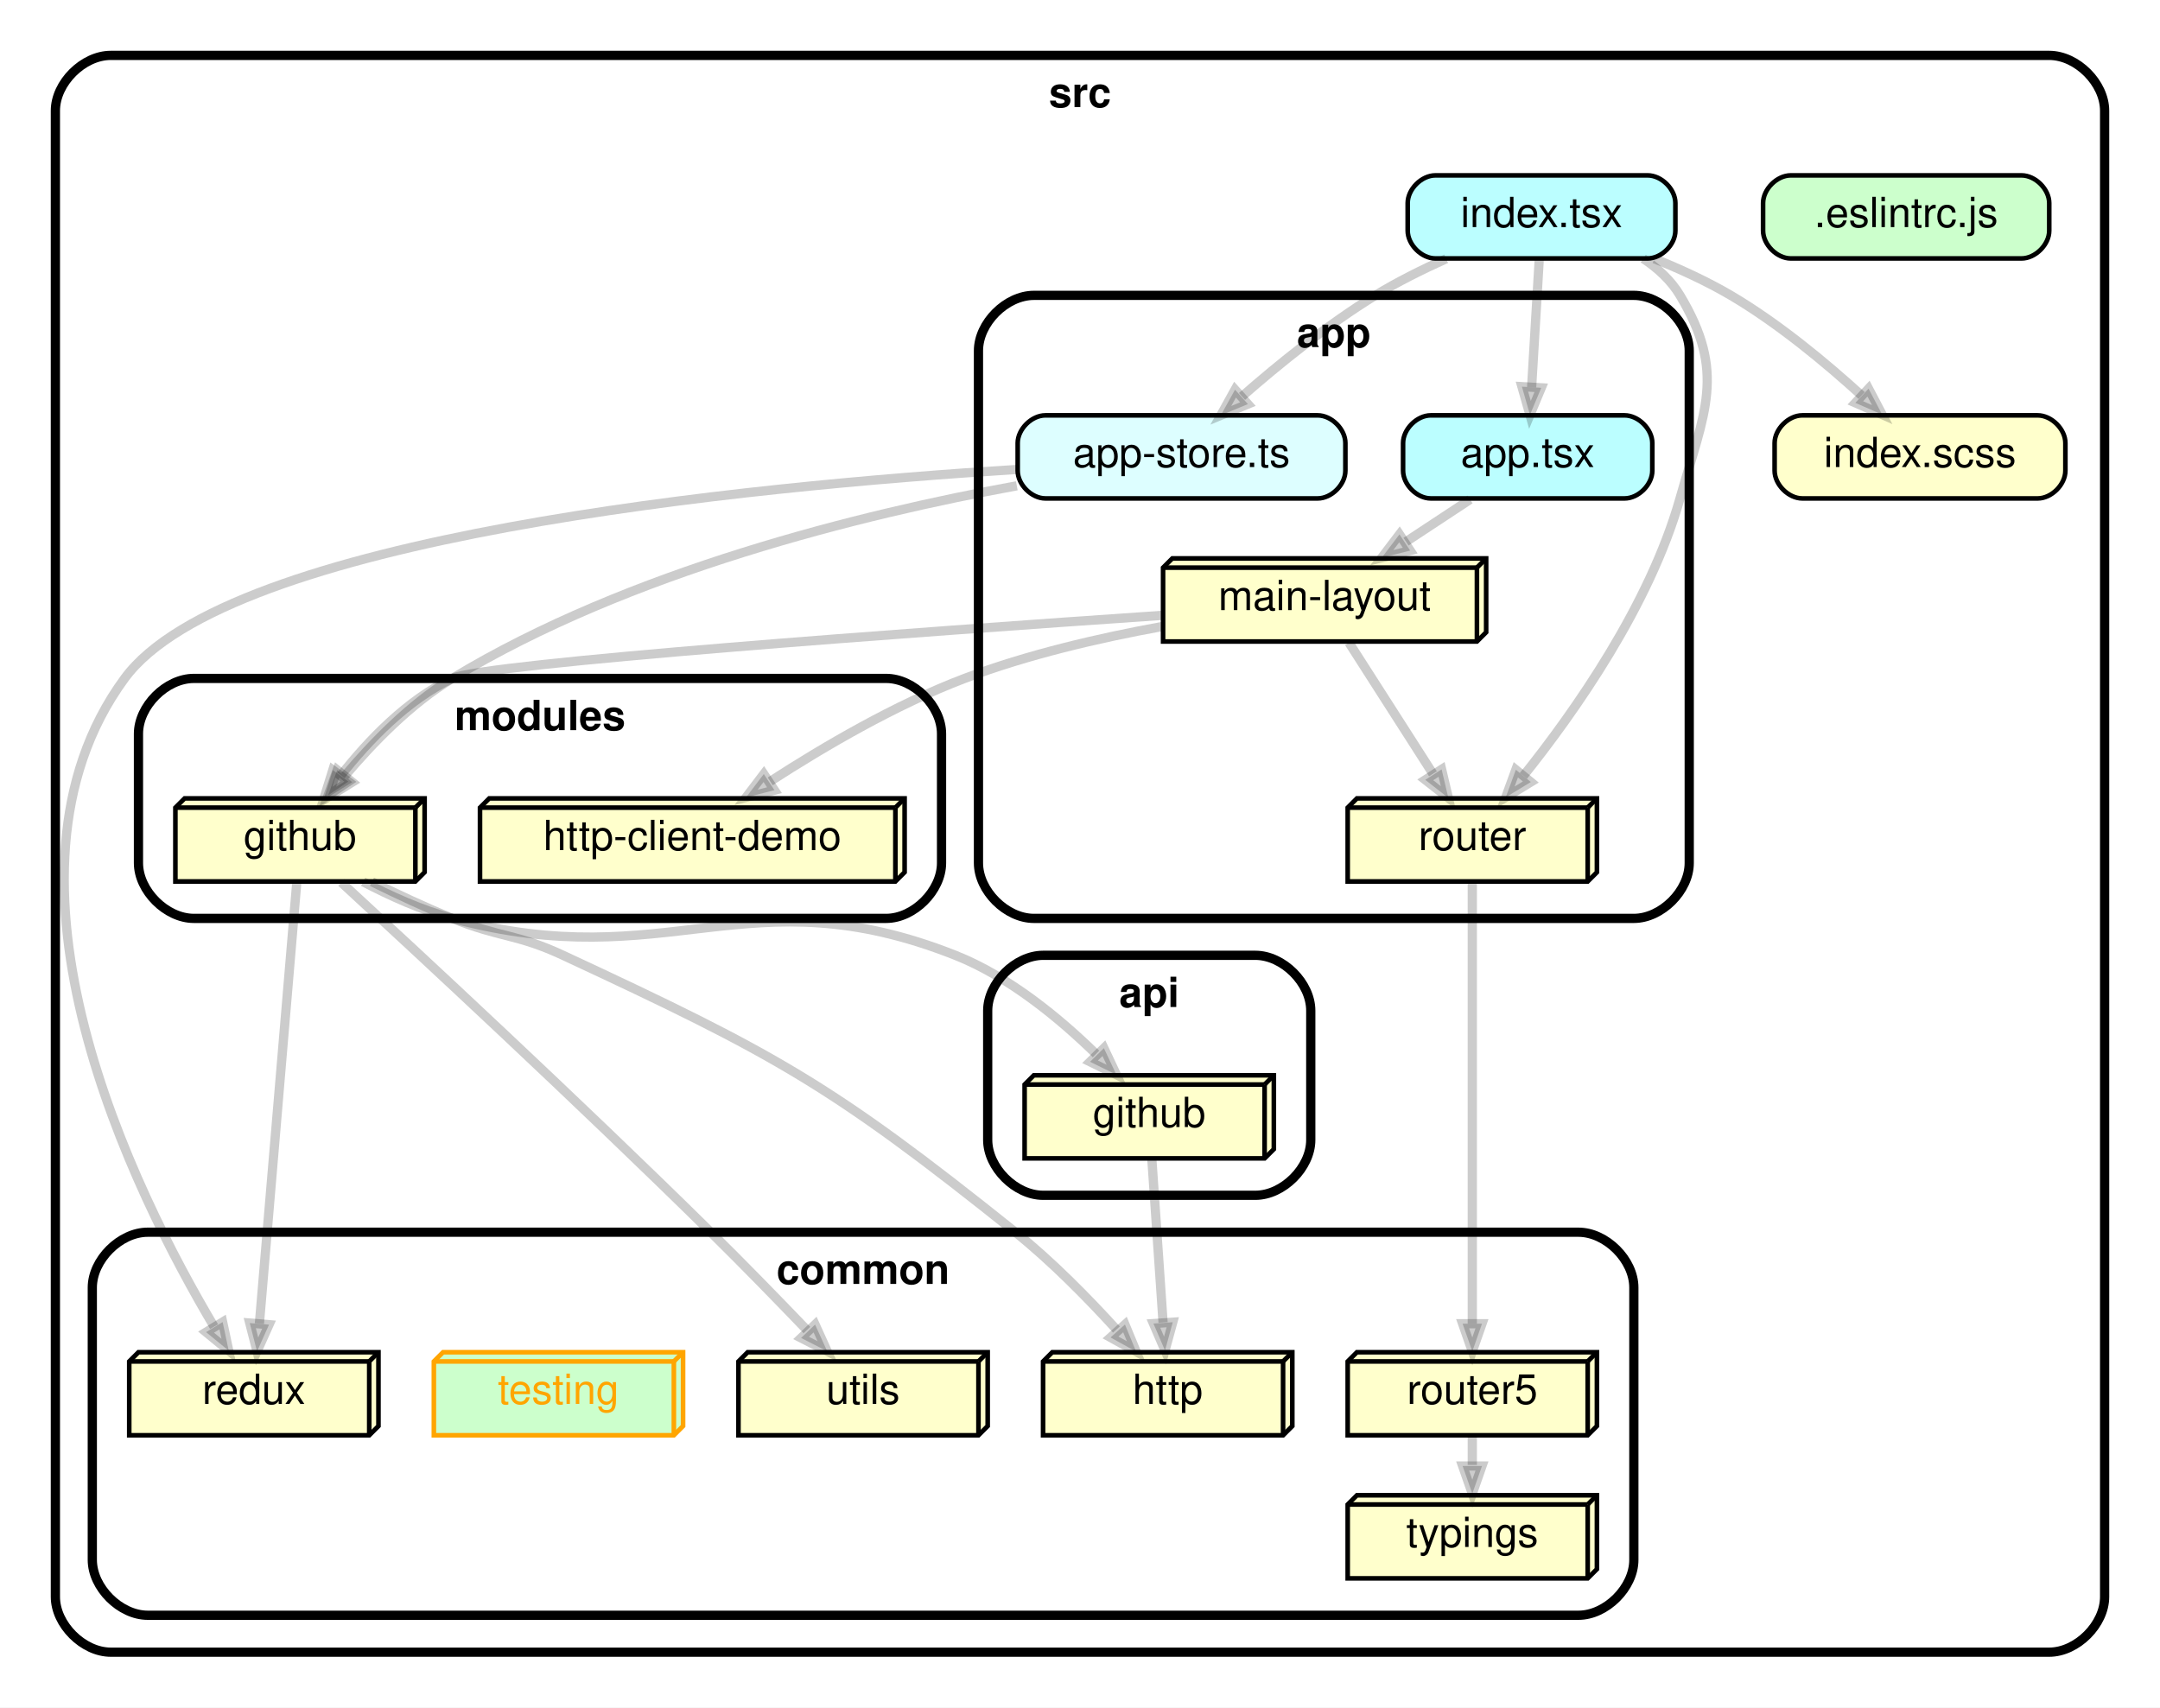
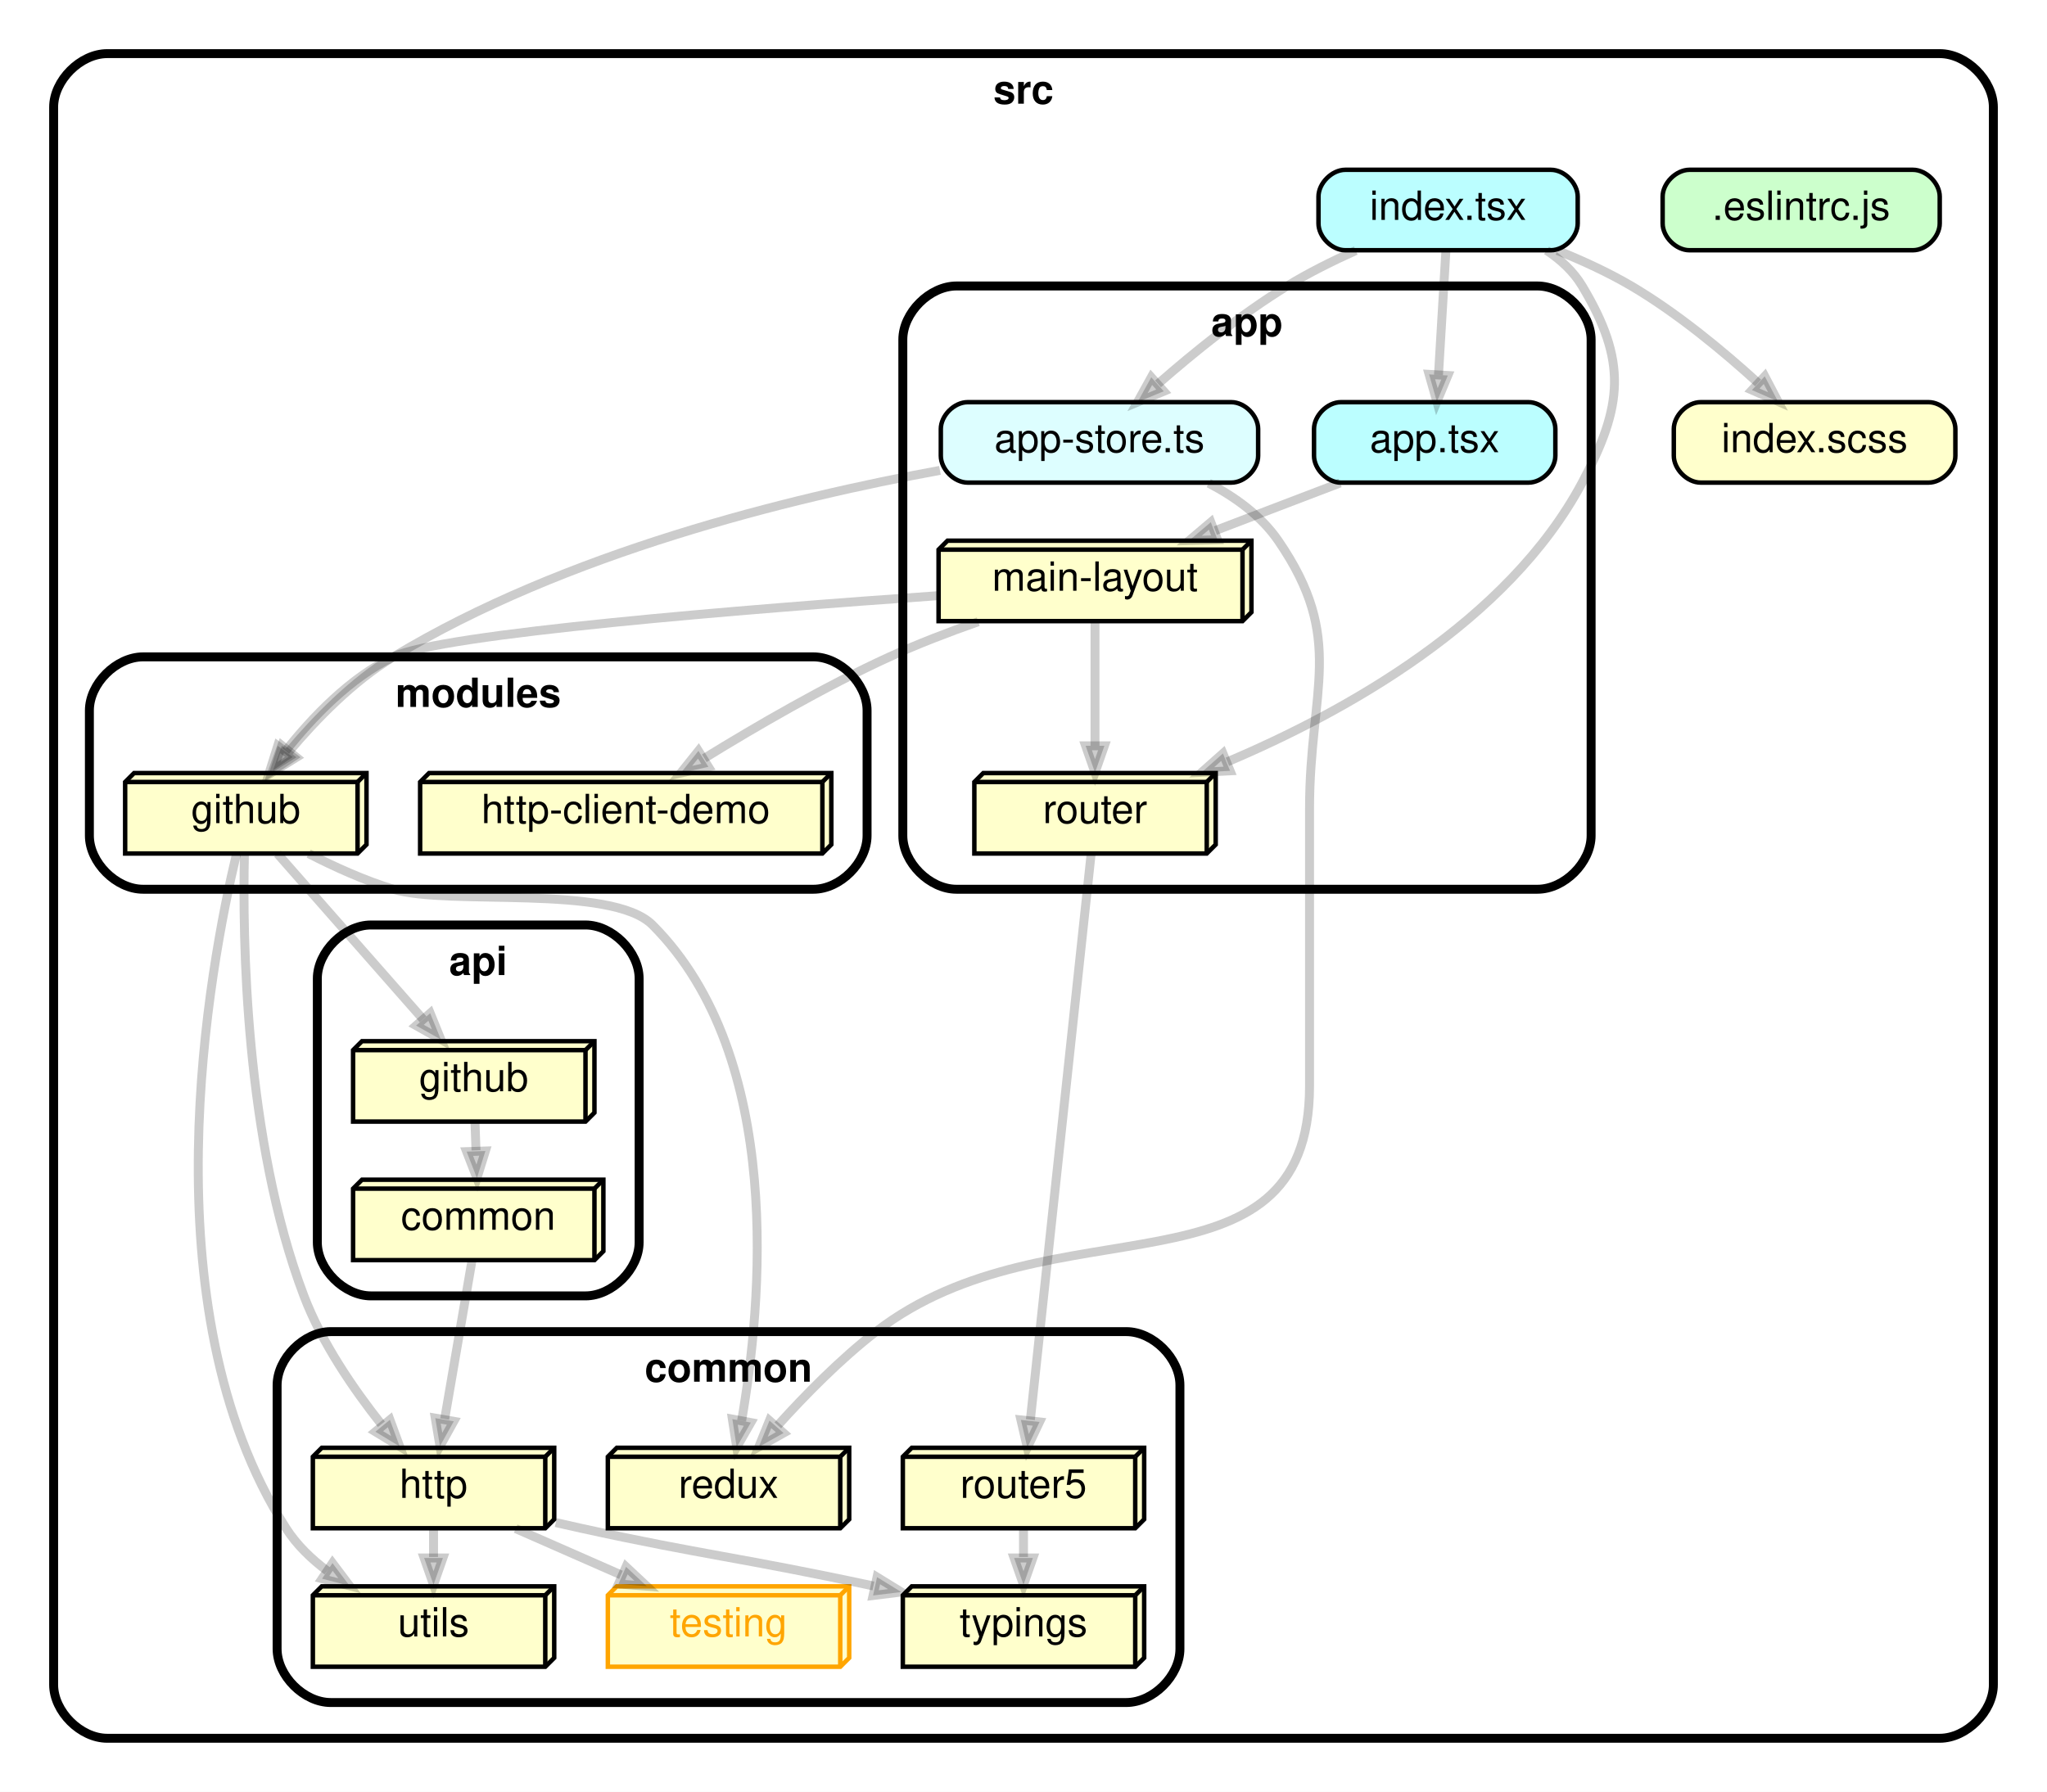
- <svg xmlns="http://www.w3.org/2000/svg" xmlns:xlink="http://www.w3.org/1999/xlink" width="468pt" height="370pt" viewBox="0.00 0.00 468.00 370.00">
-   <g id="graph0" class="graph" transform="scale(1 1) rotate(0) translate(4 366)">
-     <polygon fill="white" stroke="transparent" points="-4,4 -4,-366 464,-366 464,4 -4,4" />
+ <svg xmlns="http://www.w3.org/2000/svg" xmlns:xlink="http://www.w3.org/1999/xlink" width="458pt" height="401pt" viewBox="0.00 0.00 458.00 401.00">
+   <g id="graph0" class="graph" transform="scale(1 1) rotate(0) translate(4 397)">
+     <polygon fill="white" stroke="transparent" points="-4,4 -4,-397 454,-397 454,4 -4,4" />
    <g id="clust1" class="cluster">
-       <path fill="#ffffff" stroke="black" stroke-width="2" d="M20,-8C20,-8 440,-8 440,-8 446,-8 452,-14 452,-20 452,-20 452,-342 452,-342 452,-348 446,-354 440,-354 440,-354 20,-354 20,-354 14,-354 8,-348 8,-342 8,-342 8,-20 8,-20 8,-14 14,-8 20,-8" />
-       <text text-anchor="middle" x="230" y="-342.8" font-family="Helvetica,sans-Serif" font-weight="bold" font-size="9.00">src</text>
+       <path fill="#ffffff" stroke="black" stroke-width="2" d="M20,-8C20,-8 430,-8 430,-8 436,-8 442,-14 442,-20 442,-20 442,-373 442,-373 442,-379 436,-385 430,-385 430,-385 20,-385 20,-385 14,-385 8,-379 8,-373 8,-373 8,-20 8,-20 8,-14 14,-8 20,-8" />
+       <text text-anchor="middle" x="225" y="-373.8" font-family="Helvetica,sans-Serif" font-weight="bold" font-size="9.00">src</text>
    </g>
    <g id="clust2" class="cluster">
-       <path fill="#ffffff" stroke="black" stroke-width="2" d="M222,-107C222,-107 268,-107 268,-107 274,-107 280,-113 280,-119 280,-119 280,-147 280,-147 280,-153 274,-159 268,-159 268,-159 222,-159 222,-159 216,-159 210,-153 210,-147 210,-147 210,-119 210,-119 210,-113 216,-107 222,-107" />
-       <text text-anchor="middle" x="245" y="-147.8" font-family="Helvetica,sans-Serif" font-weight="bold" font-size="9.00">api</text>
+       <path fill="#ffffff" stroke="black" stroke-width="2" d="M79,-107C79,-107 127,-107 127,-107 133,-107 139,-113 139,-119 139,-119 139,-178 139,-178 139,-184 133,-190 127,-190 127,-190 79,-190 79,-190 73,-190 67,-184 67,-178 67,-178 67,-119 67,-119 67,-113 73,-107 79,-107" />
+       <text text-anchor="middle" x="103" y="-178.8" font-family="Helvetica,sans-Serif" font-weight="bold" font-size="9.00">api</text>
    </g>
    <g id="clust3" class="cluster">
-       <path fill="#ffffff" stroke="black" stroke-width="2" d="M220,-167C220,-167 350,-167 350,-167 356,-167 362,-173 362,-179 362,-179 362,-290 362,-290 362,-296 356,-302 350,-302 350,-302 220,-302 220,-302 214,-302 208,-296 208,-290 208,-290 208,-179 208,-179 208,-173 214,-167 220,-167" />
-       <text text-anchor="middle" x="285" y="-290.8" font-family="Helvetica,sans-Serif" font-weight="bold" font-size="9.00">app</text>
+       <path fill="#ffffff" stroke="black" stroke-width="2" d="M210,-198C210,-198 340,-198 340,-198 346,-198 352,-204 352,-210 352,-210 352,-321 352,-321 352,-327 346,-333 340,-333 340,-333 210,-333 210,-333 204,-333 198,-327 198,-321 198,-321 198,-210 198,-210 198,-204 204,-198 210,-198" />
+       <text text-anchor="middle" x="275" y="-321.8" font-family="Helvetica,sans-Serif" font-weight="bold" font-size="9.00">app</text>
    </g>
    <g id="clust4" class="cluster">
-       <path fill="#ffffff" stroke="black" stroke-width="2" d="M28,-16C28,-16 338,-16 338,-16 344,-16 350,-22 350,-28 350,-28 350,-87 350,-87 350,-93 344,-99 338,-99 338,-99 28,-99 28,-99 22,-99 16,-93 16,-87 16,-87 16,-28 16,-28 16,-22 22,-16 28,-16" />
-       <text text-anchor="middle" x="183" y="-87.8" font-family="Helvetica,sans-Serif" font-weight="bold" font-size="9.00">common</text>
+       <path fill="#ffffff" stroke="black" stroke-width="2" d="M70,-16C70,-16 248,-16 248,-16 254,-16 260,-22 260,-28 260,-28 260,-87 260,-87 260,-93 254,-99 248,-99 248,-99 70,-99 70,-99 64,-99 58,-93 58,-87 58,-87 58,-28 58,-28 58,-22 64,-16 70,-16" />
+       <text text-anchor="middle" x="159" y="-87.8" font-family="Helvetica,sans-Serif" font-weight="bold" font-size="9.00">common</text>
    </g>
    <g id="clust5" class="cluster">
-       <path fill="#ffffff" stroke="black" stroke-width="2" d="M38,-167C38,-167 188,-167 188,-167 194,-167 200,-173 200,-179 200,-179 200,-207 200,-207 200,-213 194,-219 188,-219 188,-219 38,-219 38,-219 32,-219 26,-213 26,-207 26,-207 26,-179 26,-179 26,-173 32,-167 38,-167" />
-       <text text-anchor="middle" x="113" y="-207.8" font-family="Helvetica,sans-Serif" font-weight="bold" font-size="9.00">modules</text>
+       <path fill="#ffffff" stroke="black" stroke-width="2" d="M28,-198C28,-198 178,-198 178,-198 184,-198 190,-204 190,-210 190,-210 190,-238 190,-238 190,-244 184,-250 178,-250 178,-250 28,-250 28,-250 22,-250 16,-244 16,-238 16,-238 16,-210 16,-210 16,-204 22,-198 28,-198" />
+       <text text-anchor="middle" x="103" y="-238.8" font-family="Helvetica,sans-Serif" font-weight="bold" font-size="9.00">modules</text>
    </g>
    <g id="node1" class="node">
      <g id="a_node1">
        <a xlink:href="src/.eslintrc.js" xlink:title=".eslintrc.js">
-           <path fill="#ccffcc" stroke="black" d="M434,-328C434,-328 384,-328 384,-328 381,-328 378,-325 378,-322 378,-322 378,-316 378,-316 378,-313 381,-310 384,-310 384,-310 434,-310 434,-310 437,-310 440,-313 440,-316 440,-316 440,-322 440,-322 440,-325 437,-328 434,-328" />
-           <text text-anchor="middle" x="409" y="-316.8" font-family="Helvetica,sans-Serif" font-size="9.00">.eslintrc.js</text>
+           <path fill="#ccffcc" stroke="black" d="M424,-359C424,-359 374,-359 374,-359 371,-359 368,-356 368,-353 368,-353 368,-347 368,-347 368,-344 371,-341 374,-341 374,-341 424,-341 424,-341 427,-341 430,-344 430,-347 430,-347 430,-353 430,-353 430,-356 427,-359 424,-359" />
+           <text text-anchor="middle" x="399" y="-347.8" font-family="Helvetica,sans-Serif" font-size="9.00">.eslintrc.js</text>
        </a>
      </g>
    </g>
    <g id="node2" class="node">
      <g id="a_node2">
-         <a xlink:href="src/api/github" xlink:title="github">
-           <polygon fill="#ffffcc" stroke="black" points="272,-133 220,-133 218,-131 218,-115 270,-115 272,-117 272,-133" />
-           <polyline fill="none" stroke="black" points="270,-131 218,-131 " />
-           <polyline fill="none" stroke="black" points="270,-131 270,-115 " />
-           <polyline fill="none" stroke="black" points="270,-131 272,-133 " />
-           <text text-anchor="middle" x="245" y="-121.8" font-family="Helvetica,sans-Serif" font-size="9.00">github</text>
+         <a xlink:href="src/api/common" xlink:title="common">
+           <polygon fill="#ffffcc" stroke="black" points="131,-133 77,-133 75,-131 75,-115 129,-115 131,-117 131,-133" />
+           <polyline fill="none" stroke="black" points="129,-131 75,-131 " />
+           <polyline fill="none" stroke="black" points="129,-131 129,-115 " />
+           <polyline fill="none" stroke="black" points="129,-131 131,-133 " />
+           <text text-anchor="middle" x="103" y="-121.8" font-family="Helvetica,sans-Serif" font-size="9.00">common</text>
        </a>
      </g>
    </g>
    <g id="node3" class="node">
      <g id="a_node3">
        <a xlink:href="src/common/http" xlink:title="http">
-           <polygon fill="#ffffcc" stroke="black" points="276,-73 224,-73 222,-71 222,-55 274,-55 276,-57 276,-73" />
-           <polyline fill="none" stroke="black" points="274,-71 222,-71 " />
-           <polyline fill="none" stroke="black" points="274,-71 274,-55 " />
-           <polyline fill="none" stroke="black" points="274,-71 276,-73 " />
-           <text text-anchor="middle" x="249" y="-61.8" font-family="Helvetica,sans-Serif" font-size="9.00">http</text>
+           <polygon fill="#ffffcc" stroke="black" points="120,-73 68,-73 66,-71 66,-55 118,-55 120,-57 120,-73" />
+           <polyline fill="none" stroke="black" points="118,-71 66,-71 " />
+           <polyline fill="none" stroke="black" points="118,-71 118,-55 " />
+           <polyline fill="none" stroke="black" points="118,-71 120,-73 " />
+           <text text-anchor="middle" x="93" y="-61.8" font-family="Helvetica,sans-Serif" font-size="9.00">http</text>
        </a>
      </g>
    </g>
    <g id="edge1" class="edge">
-       <path fill="none" stroke="#000000" stroke-width="2" stroke-opacity="0.2" d="M245.56,-114.94C246.19,-105.78 247.23,-90.65 248,-79.44" />
-       <polygon fill="#000000" fill-opacity="0.2" stroke="#000000" stroke-width="2" stroke-opacity="0.2" points="250.1,-79.5 248.42,-73.37 245.91,-79.21 250.1,-79.5" />
+       <path fill="none" stroke="#000000" stroke-width="2" stroke-opacity="0.2" d="M101.61,-114.94C100.03,-105.78 97.42,-90.65 95.49,-79.44" />
+       <polygon fill="#000000" fill-opacity="0.2" stroke="#000000" stroke-width="2" stroke-opacity="0.2" points="97.53,-78.93 94.44,-73.37 93.39,-79.64 97.53,-78.93" />
+     </g>
+     <g id="node13" class="node">
+       <g id="a_node13">
+         <a xlink:href="src/common/utils" xlink:title="utils">
+           <polygon fill="#ffffcc" stroke="black" points="120,-42 68,-42 66,-40 66,-24 118,-24 120,-26 120,-42" />
+           <polyline fill="none" stroke="black" points="118,-40 66,-40 " />
+           <polyline fill="none" stroke="black" points="118,-40 118,-24 " />
+           <polyline fill="none" stroke="black" points="118,-40 120,-42 " />
+           <text text-anchor="middle" x="93" y="-30.8" font-family="Helvetica,sans-Serif" font-size="9.00">utils</text>
+         </a>
+       </g>
+     </g>
+     <g id="edge10" class="edge">
+       <path fill="none" stroke="#000000" stroke-width="2" stroke-opacity="0.2" d="M93,-54.77C93,-52.82 93,-50.7 93,-48.57" />
+       <polygon fill="#000000" fill-opacity="0.2" stroke="#000000" stroke-width="2" stroke-opacity="0.2" points="95.1,-48.35 93,-42.35 90.9,-48.35 95.1,-48.35" />
+     </g>
+     <g id="node14" class="node">
+       <g id="a_node14">
+         <a xlink:href="src/common/testing" xlink:title="no-orphans">
+           <polygon fill="#ffffcc" stroke="orange" points="186,-42 134,-42 132,-40 132,-24 184,-24 186,-26 186,-42" />
+           <polyline fill="none" stroke="orange" points="184,-40 132,-40 " />
+           <polyline fill="none" stroke="orange" points="184,-40 184,-24 " />
+           <polyline fill="none" stroke="orange" points="184,-40 186,-42 " />
+           <text text-anchor="middle" x="159" y="-30.8" font-family="Helvetica,sans-Serif" font-size="9.00" fill="orange">testing</text>
+         </a>
+       </g>
+     </g>
+     <g id="edge11" class="edge">
+       <path fill="none" stroke="#000000" stroke-width="2" stroke-opacity="0.2" d="M111.38,-54.92C118.68,-51.72 127.17,-47.99 134.94,-44.57" />
+       <polygon fill="#000000" fill-opacity="0.2" stroke="#000000" stroke-width="2" stroke-opacity="0.2" points="136.07,-46.37 140.71,-42.03 134.38,-42.53 136.07,-46.37" />
+     </g>
+     <g id="node15" class="node">
+       <g id="a_node15">
+         <a xlink:href="src/common/typings" xlink:title="typings">
+           <polygon fill="#ffffcc" stroke="black" points="252,-42 200,-42 198,-40 198,-24 250,-24 252,-26 252,-42" />
+           <polyline fill="none" stroke="black" points="250,-40 198,-40 " />
+           <polyline fill="none" stroke="black" points="250,-40 250,-24 " />
+           <polyline fill="none" stroke="black" points="250,-40 252,-42 " />
+           <text text-anchor="middle" x="225" y="-30.8" font-family="Helvetica,sans-Serif" font-size="9.00">typings</text>
+         </a>
+       </g>
+     </g>
+     <g id="edge12" class="edge">
+       <path fill="none" stroke="#000000" stroke-width="2" stroke-opacity="0.2" d="M120.35,-56.27C122.26,-55.83 124.16,-55.4 126,-55 153.38,-48.99 161.76,-48.46 191.42,-42.08" />
+       <polygon fill="#000000" fill-opacity="0.2" stroke="#000000" stroke-width="2" stroke-opacity="0.2" points="192.23,-44.06 197.65,-40.73 191.34,-39.95 192.23,-44.06" />
    </g>
    <g id="node4" class="node">
      <g id="a_node4">
-         <a xlink:href="src/app/app-store.ts" xlink:title="app-store.ts">
-           <path fill="#ddfeff" stroke="black" d="M281.5,-276C281.5,-276 222.5,-276 222.5,-276 219.5,-276 216.5,-273 216.5,-270 216.5,-270 216.5,-264 216.5,-264 216.5,-261 219.5,-258 222.5,-258 222.5,-258 281.5,-258 281.5,-258 284.5,-258 287.5,-261 287.5,-264 287.5,-264 287.5,-270 287.5,-270 287.5,-273 284.5,-276 281.5,-276" />
-           <text text-anchor="middle" x="252" y="-264.8" font-family="Helvetica,sans-Serif" font-size="9.00">app-store.ts</text>
-         </a>
-       </g>
+         <a xlink:href="src/api/github" xlink:title="github">
+           <polygon fill="#ffffcc" stroke="black" points="129,-164 77,-164 75,-162 75,-146 127,-146 129,-148 129,-164" />
+           <polyline fill="none" stroke="black" points="127,-162 75,-162 " />
+           <polyline fill="none" stroke="black" points="127,-162 127,-146 " />
+           <polyline fill="none" stroke="black" points="127,-162 129,-164 " />
+           <text text-anchor="middle" x="102" y="-152.8" font-family="Helvetica,sans-Serif" font-size="9.00">github</text>
+         </a>
+       </g>
+     </g>
+     <g id="edge2" class="edge">
+       <path fill="none" stroke="#000000" stroke-width="2" stroke-opacity="0.2" d="M102.28,-145.77C102.35,-143.82 102.42,-141.7 102.5,-139.57" />
+       <polygon fill="#000000" fill-opacity="0.2" stroke="#000000" stroke-width="2" stroke-opacity="0.2" points="104.6,-139.42 102.71,-133.35 100.41,-139.28 104.6,-139.42" />
    </g>
    <g id="node5" class="node">
      <g id="a_node5">
-         <a xlink:href="src/common/redux" xlink:title="redux">
-           <polygon fill="#ffffcc" stroke="black" points="78,-73 26,-73 24,-71 24,-55 76,-55 78,-57 78,-73" />
-           <polyline fill="none" stroke="black" points="76,-71 24,-71 " />
-           <polyline fill="none" stroke="black" points="76,-71 76,-55 " />
-           <polyline fill="none" stroke="black" points="76,-71 78,-73 " />
-           <text text-anchor="middle" x="51" y="-61.8" font-family="Helvetica,sans-Serif" font-size="9.00">redux</text>
-         </a>
-       </g>
-     </g>
-     <g id="edge2" class="edge">
-       <path fill="none" stroke="#000000" stroke-width="2" stroke-opacity="0.2" d="M216.43,-264.29C157.9,-260.62 45.53,-249.66 23,-219 -8.83,-175.68 25.25,-107.36 42.39,-78.54" />
-       <polygon fill="#000000" fill-opacity="0.2" stroke="#000000" stroke-width="2" stroke-opacity="0.2" points="44.24,-79.54 45.56,-73.32 40.65,-77.35 44.24,-79.54" />
+         <a xlink:href="src/app/app-store.ts" xlink:title="app-store.ts">
+           <path fill="#ddfeff" stroke="black" d="M271.5,-307C271.5,-307 212.5,-307 212.5,-307 209.5,-307 206.5,-304 206.5,-301 206.5,-301 206.5,-295 206.5,-295 206.5,-292 209.5,-289 212.5,-289 212.5,-289 271.5,-289 271.5,-289 274.5,-289 277.5,-292 277.5,-295 277.5,-295 277.5,-301 277.5,-301 277.5,-304 274.5,-307 271.5,-307" />
+           <text text-anchor="middle" x="242" y="-295.8" font-family="Helvetica,sans-Serif" font-size="9.00">app-store.ts</text>
+         </a>
+       </g>
    </g>
    <g id="node6" class="node">
      <g id="a_node6">
-         <a xlink:href="src/modules/github" xlink:title="github">
-           <polygon fill="#ffffcc" stroke="black" points="88,-193 36,-193 34,-191 34,-175 86,-175 88,-177 88,-193" />
-           <polyline fill="none" stroke="black" points="86,-191 34,-191 " />
-           <polyline fill="none" stroke="black" points="86,-191 86,-175 " />
-           <polyline fill="none" stroke="black" points="86,-191 88,-193 " />
-           <text text-anchor="middle" x="61" y="-181.8" font-family="Helvetica,sans-Serif" font-size="9.00">github</text>
+         <a xlink:href="src/common/redux" xlink:title="redux">
+           <polygon fill="#ffffcc" stroke="black" points="186,-73 134,-73 132,-71 132,-55 184,-55 186,-57 186,-73" />
+           <polyline fill="none" stroke="black" points="184,-71 132,-71 " />
+           <polyline fill="none" stroke="black" points="184,-71 184,-55 " />
+           <polyline fill="none" stroke="black" points="184,-71 186,-73 " />
+           <text text-anchor="middle" x="159" y="-61.8" font-family="Helvetica,sans-Serif" font-size="9.00">redux</text>
        </a>
      </g>
    </g>
    <g id="edge3" class="edge">
-       <path fill="none" stroke="#000000" stroke-width="2" stroke-opacity="0.2" d="M216.31,-260.74C182.82,-254.61 132.31,-242.21 94,-219 84.97,-213.53 76.7,-204.99 70.69,-197.85" />
-       <polygon fill="#000000" fill-opacity="0.2" stroke="#000000" stroke-width="2" stroke-opacity="0.2" points="72.32,-196.52 66.92,-193.17 69.06,-199.16 72.32,-196.52" />
-     </g>
-     <g id="edge14" class="edge">
-       <path fill="none" stroke="#000000" stroke-width="2" stroke-opacity="0.2" d="M74.68,-174.93C80.45,-171.91 87.36,-168.78 94,-167 140.91,-154.4 157.83,-176.88 203,-159 214.7,-154.37 225.67,-145.25 233.47,-137.63" />
-       <polygon fill="#000000" fill-opacity="0.2" stroke="#000000" stroke-width="2" stroke-opacity="0.2" points="235.18,-138.88 237.89,-133.12 232.18,-135.93 235.18,-138.88" />
-     </g>
-     <g id="edge17" class="edge">
-       <path fill="none" stroke="#000000" stroke-width="2" stroke-opacity="0.2" d="M76.59,-174.93C82.03,-172.25 88.22,-169.35 94,-167 104.41,-162.76 107.81,-163.74 118,-159 164.3,-137.45 176.12,-130.91 216,-99 223.88,-92.69 231.79,-84.62 237.89,-77.92" />
-       <polygon fill="#000000" fill-opacity="0.2" stroke="#000000" stroke-width="2" stroke-opacity="0.2" points="239.74,-79 242.17,-73.12 236.61,-76.2 239.74,-79" />
-     </g>
-     <g id="edge15" class="edge">
-       <path fill="none" stroke="#000000" stroke-width="2" stroke-opacity="0.2" d="M60.31,-174.89C58.64,-155.1 54.32,-104.14 52.2,-79.19" />
-       <polygon fill="#000000" fill-opacity="0.2" stroke="#000000" stroke-width="2" stroke-opacity="0.2" points="54.29,-78.97 51.69,-73.17 50.11,-79.32 54.29,-78.97" />
-     </g>
-     <g id="node14" class="node">
-       <g id="a_node14">
-         <a xlink:href="src/common/utils" xlink:title="utils">
-           <polygon fill="#ffffcc" stroke="black" points="210,-73 158,-73 156,-71 156,-55 208,-55 210,-57 210,-73" />
-           <polyline fill="none" stroke="black" points="208,-71 156,-71 " />
-           <polyline fill="none" stroke="black" points="208,-71 208,-55 " />
-           <polyline fill="none" stroke="black" points="208,-71 210,-73 " />
-           <text text-anchor="middle" x="183" y="-61.8" font-family="Helvetica,sans-Serif" font-size="9.00">utils</text>
-         </a>
-       </g>
-     </g>
-     <g id="edge16" class="edge">
-       <path fill="none" stroke="#000000" stroke-width="2" stroke-opacity="0.2" d="M69.97,-174.78C86.15,-159.89 121.26,-127.34 150,-99 157,-92.1 164.66,-84.23 170.83,-77.8" />
-       <polygon fill="#000000" fill-opacity="0.2" stroke="#000000" stroke-width="2" stroke-opacity="0.2" points="172.6,-78.99 175.23,-73.2 169.57,-76.09 172.6,-78.99" />
+       <path fill="none" stroke="#000000" stroke-width="2" stroke-opacity="0.2" d="M266.44,-288.87C272.41,-285.75 278.18,-281.56 282,-276 297.2,-253.87 289,-242.85 289,-216 289,-216 289,-216 289,-154 289,-104.44 231.21,-129.31 192,-99 184.01,-92.83 176.1,-84.76 170.03,-78.03" />
+       <polygon fill="#000000" fill-opacity="0.2" stroke="#000000" stroke-width="2" stroke-opacity="0.2" points="171.31,-76.31 165.77,-73.2 168.16,-79.09 171.31,-76.31" />
    </g>
    <g id="node7" class="node">
      <g id="a_node7">
-         <a xlink:href="src/app/app.tsx" xlink:title="app.tsx">
-           <path fill="#bbfeff" stroke="black" d="M348,-276C348,-276 306,-276 306,-276 303,-276 300,-273 300,-270 300,-270 300,-264 300,-264 300,-261 303,-258 306,-258 306,-258 348,-258 348,-258 351,-258 354,-261 354,-264 354,-264 354,-270 354,-270 354,-273 351,-276 348,-276" />
-           <text text-anchor="middle" x="327" y="-264.8" font-family="Helvetica,sans-Serif" font-size="9.00">app.tsx</text>
-         </a>
-       </g>
+         <a xlink:href="src/modules/github" xlink:title="github">
+           <polygon fill="#ffffcc" stroke="black" points="78,-224 26,-224 24,-222 24,-206 76,-206 78,-208 78,-224" />
+           <polyline fill="none" stroke="black" points="76,-222 24,-222 " />
+           <polyline fill="none" stroke="black" points="76,-222 76,-206 " />
+           <polyline fill="none" stroke="black" points="76,-222 78,-224 " />
+           <text text-anchor="middle" x="51" y="-212.8" font-family="Helvetica,sans-Serif" font-size="9.00">github</text>
+         </a>
+       </g>
+     </g>
+     <g id="edge4" class="edge">
+       <path fill="none" stroke="#000000" stroke-width="2" stroke-opacity="0.2" d="M206.31,-291.74C172.82,-285.61 122.31,-273.21 84,-250 74.97,-244.53 66.7,-235.99 60.69,-228.85" />
+       <polygon fill="#000000" fill-opacity="0.2" stroke="#000000" stroke-width="2" stroke-opacity="0.2" points="62.32,-227.52 56.92,-224.17 59.06,-230.16 62.32,-227.52" />
+     </g>
+     <g id="edge21" class="edge">
+       <path fill="none" stroke="#000000" stroke-width="2" stroke-opacity="0.2" d="M50.69,-205.9C50.26,-187.62 50.72,-141.99 64,-107 67.98,-96.5 75.13,-86.1 81.33,-78.28" />
+       <polygon fill="#000000" fill-opacity="0.2" stroke="#000000" stroke-width="2" stroke-opacity="0.2" points="83.24,-79.27 85.43,-73.3 79.99,-76.6 83.24,-79.27" />
+     </g>
+     <g id="edge18" class="edge">
+       <path fill="none" stroke="#000000" stroke-width="2" stroke-opacity="0.2" d="M58.09,-205.94C66.52,-196.35 80.7,-180.23 90.66,-168.9" />
+       <polygon fill="#000000" fill-opacity="0.2" stroke="#000000" stroke-width="2" stroke-opacity="0.2" points="92.25,-170.26 94.64,-164.37 89.1,-167.49 92.25,-170.26" />
+     </g>
+     <g id="edge19" class="edge">
+       <path fill="none" stroke="#000000" stroke-width="2" stroke-opacity="0.2" d="M65.06,-205.97C70.77,-203.04 77.54,-199.96 84,-198 96.45,-194.23 132.81,-199.21 142,-190 171.67,-160.28 166.43,-104.95 161.93,-79.05" />
+       <polygon fill="#000000" fill-opacity="0.2" stroke="#000000" stroke-width="2" stroke-opacity="0.2" points="163.99,-78.65 160.83,-73.14 159.86,-79.42 163.99,-78.65" />
+     </g>
+     <g id="edge20" class="edge">
+       <path fill="none" stroke="#000000" stroke-width="2" stroke-opacity="0.2" d="M48.91,-205.9C42.97,-181.02 28.42,-104.38 60,-55 62.36,-51.3 65.64,-48.13 69.21,-45.46" />
+       <polygon fill="#000000" fill-opacity="0.2" stroke="#000000" stroke-width="2" stroke-opacity="0.2" points="70.39,-47.2 74.21,-42.12 68.06,-43.71 70.39,-47.2" />
    </g>
    <g id="node8" class="node">
      <g id="a_node8">
-         <a xlink:href="src/app/main-layout" xlink:title="main-layout">
-           <polygon fill="#ffffcc" stroke="black" points="318,-245 250,-245 248,-243 248,-227 316,-227 318,-229 318,-245" />
-           <polyline fill="none" stroke="black" points="316,-243 248,-243 " />
-           <polyline fill="none" stroke="black" points="316,-243 316,-227 " />
-           <polyline fill="none" stroke="black" points="316,-243 318,-245 " />
-           <text text-anchor="middle" x="283" y="-233.8" font-family="Helvetica,sans-Serif" font-size="9.00">main-layout</text>
-         </a>
-       </g>
-     </g>
-     <g id="edge4" class="edge">
-       <path fill="none" stroke="#000000" stroke-width="2" stroke-opacity="0.2" d="M314.51,-257.77C310.2,-254.93 305.29,-251.69 300.64,-248.63" />
-       <polygon fill="#000000" fill-opacity="0.2" stroke="#000000" stroke-width="2" stroke-opacity="0.2" points="301.54,-246.7 295.37,-245.15 299.22,-250.21 301.54,-246.7" />
-     </g>
-     <g id="edge6" class="edge">
-       <path fill="none" stroke="#000000" stroke-width="2" stroke-opacity="0.2" d="M247.75,-232.66C194.97,-229.05 100.83,-222.23 94,-219 84.21,-214.36 75.77,-205.51 69.87,-198" />
-       <polygon fill="#000000" fill-opacity="0.2" stroke="#000000" stroke-width="2" stroke-opacity="0.2" points="71.48,-196.64 66.21,-193.08 68.11,-199.15 71.48,-196.64" />
+         <a xlink:href="src/app/app.tsx" xlink:title="app.tsx">
+           <path fill="#bbfeff" stroke="black" d="M338,-307C338,-307 296,-307 296,-307 293,-307 290,-304 290,-301 290,-301 290,-295 290,-295 290,-292 293,-289 296,-289 296,-289 338,-289 338,-289 341,-289 344,-292 344,-295 344,-295 344,-301 344,-301 344,-304 341,-307 338,-307" />
+           <text text-anchor="middle" x="317" y="-295.8" font-family="Helvetica,sans-Serif" font-size="9.00">app.tsx</text>
+         </a>
+       </g>
    </g>
    <g id="node9" class="node">
      <g id="a_node9">
-         <a xlink:href="src/app/router" xlink:title="router">
-           <polygon fill="#ffffcc" stroke="black" points="342,-193 290,-193 288,-191 288,-175 340,-175 342,-177 342,-193" />
-           <polyline fill="none" stroke="black" points="340,-191 288,-191 " />
-           <polyline fill="none" stroke="black" points="340,-191 340,-175 " />
-           <polyline fill="none" stroke="black" points="340,-191 342,-193 " />
-           <text text-anchor="middle" x="315" y="-181.8" font-family="Helvetica,sans-Serif" font-size="9.00">router</text>
+         <a xlink:href="src/app/main-layout" xlink:title="main-layout">
+           <polygon fill="#ffffcc" stroke="black" points="276,-276 208,-276 206,-274 206,-258 274,-258 276,-260 276,-276" />
+           <polyline fill="none" stroke="black" points="274,-274 206,-274 " />
+           <polyline fill="none" stroke="black" points="274,-274 274,-258 " />
+           <polyline fill="none" stroke="black" points="274,-274 276,-276 " />
+           <text text-anchor="middle" x="241" y="-264.8" font-family="Helvetica,sans-Serif" font-size="9.00">main-layout</text>
        </a>
      </g>
    </g>
    <g id="edge5" class="edge">
-       <path fill="none" stroke="#000000" stroke-width="2" stroke-opacity="0.2" d="M288.28,-226.74C293.22,-219.03 300.68,-207.37 306.47,-198.33" />
-       <polygon fill="#000000" fill-opacity="0.2" stroke="#000000" stroke-width="2" stroke-opacity="0.2" points="308.35,-199.29 309.81,-193.1 304.81,-197.02 308.35,-199.29" />
+       <path fill="none" stroke="#000000" stroke-width="2" stroke-opacity="0.2" d="M295.83,-288.92C287.18,-285.62 277.08,-281.77 267.92,-278.27" />
+       <polygon fill="#000000" fill-opacity="0.2" stroke="#000000" stroke-width="2" stroke-opacity="0.2" points="268.41,-276.21 262.06,-276.03 266.91,-280.14 268.41,-276.21" />
+     </g>
+     <g id="edge7" class="edge">
+       <path fill="none" stroke="#000000" stroke-width="2" stroke-opacity="0.2" d="M205.93,-263.7C163.01,-260.69 94.7,-255.18 84,-250 74.25,-245.28 65.81,-236.43 59.9,-228.94" />
+       <polygon fill="#000000" fill-opacity="0.2" stroke="#000000" stroke-width="2" stroke-opacity="0.2" points="61.51,-227.58 56.23,-224.04 58.14,-230.1 61.51,-227.58" />
    </g>
    <g id="node10" class="node">
      <g id="a_node10">
-         <a xlink:href="src/modules/http-client-demo" xlink:title="http-client-demo">
-           <polygon fill="#ffffcc" stroke="black" points="192,-193 102,-193 100,-191 100,-175 190,-175 192,-177 192,-193" />
-           <polyline fill="none" stroke="black" points="190,-191 100,-191 " />
-           <polyline fill="none" stroke="black" points="190,-191 190,-175 " />
-           <polyline fill="none" stroke="black" points="190,-191 192,-193 " />
-           <text text-anchor="middle" x="146" y="-181.8" font-family="Helvetica,sans-Serif" font-size="9.00">http-client-demo</text>
-         </a>
-       </g>
-     </g>
-     <g id="edge7" class="edge">
-       <path fill="none" stroke="#000000" stroke-width="2" stroke-opacity="0.2" d="M247.77,-230.24C234.13,-227.76 218.57,-224.15 205,-219 189.99,-213.31 174.31,-204.09 162.88,-196.69" />
-       <polygon fill="#000000" fill-opacity="0.2" stroke="#000000" stroke-width="2" stroke-opacity="0.2" points="163.8,-194.78 157.64,-193.22 161.49,-198.28 163.8,-194.78" />
+         <a xlink:href="src/app/router" xlink:title="router">
+           <polygon fill="#ffffcc" stroke="black" points="268,-224 216,-224 214,-222 214,-206 266,-206 268,-208 268,-224" />
+           <polyline fill="none" stroke="black" points="266,-222 214,-222 " />
+           <polyline fill="none" stroke="black" points="266,-222 266,-206 " />
+           <polyline fill="none" stroke="black" points="266,-222 268,-224 " />
+           <text text-anchor="middle" x="241" y="-212.8" font-family="Helvetica,sans-Serif" font-size="9.00">router</text>
+         </a>
+       </g>
+     </g>
+     <g id="edge6" class="edge">
+       <path fill="none" stroke="#000000" stroke-width="2" stroke-opacity="0.2" d="M241,-257.74C241,-250.24 241,-239.02 241,-230.1" />
+       <polygon fill="#000000" fill-opacity="0.2" stroke="#000000" stroke-width="2" stroke-opacity="0.2" points="243.1,-230.1 241,-224.1 238.9,-230.1 243.1,-230.1" />
    </g>
    <g id="node11" class="node">
      <g id="a_node11">
-         <a xlink:href="src/common/router5" xlink:title="router5">
-           <polygon fill="#ffffcc" stroke="black" points="342,-73 290,-73 288,-71 288,-55 340,-55 342,-57 342,-73" />
-           <polyline fill="none" stroke="black" points="340,-71 288,-71 " />
-           <polyline fill="none" stroke="black" points="340,-71 340,-55 " />
-           <polyline fill="none" stroke="black" points="340,-71 342,-73 " />
-           <text text-anchor="middle" x="315" y="-61.8" font-family="Helvetica,sans-Serif" font-size="9.00">router5</text>
+         <a xlink:href="src/modules/http-client-demo" xlink:title="http-client-demo">
+           <polygon fill="#ffffcc" stroke="black" points="182,-224 92,-224 90,-222 90,-206 180,-206 182,-208 182,-224" />
+           <polyline fill="none" stroke="black" points="180,-222 90,-222 " />
+           <polyline fill="none" stroke="black" points="180,-222 180,-206 " />
+           <polyline fill="none" stroke="black" points="180,-222 182,-224 " />
+           <text text-anchor="middle" x="136" y="-212.8" font-family="Helvetica,sans-Serif" font-size="9.00">http-client-demo</text>
        </a>
      </g>
    </g>
    <g id="edge8" class="edge">
-       <path fill="none" stroke="#000000" stroke-width="2" stroke-opacity="0.2" d="M315,-174.89C315,-155.1 315,-104.14 315,-79.19" />
-       <polygon fill="#000000" fill-opacity="0.2" stroke="#000000" stroke-width="2" stroke-opacity="0.2" points="317.1,-79.17 315,-73.17 312.9,-79.17 317.1,-79.17" />
+       <path fill="none" stroke="#000000" stroke-width="2" stroke-opacity="0.2" d="M214.87,-257.87C208.29,-255.56 201.31,-252.88 195,-250 180.59,-243.41 165.09,-234.4 153.59,-227.31" />
+       <polygon fill="#000000" fill-opacity="0.2" stroke="#000000" stroke-width="2" stroke-opacity="0.2" points="154.5,-225.4 148.3,-224 152.27,-228.96 154.5,-225.4" />
    </g>
    <g id="node12" class="node">
      <g id="a_node12">
-         <a xlink:href="src/common/typings" xlink:title="typings">
-           <polygon fill="#ffffcc" stroke="black" points="342,-42 290,-42 288,-40 288,-24 340,-24 342,-26 342,-42" />
-           <polyline fill="none" stroke="black" points="340,-40 288,-40 " />
-           <polyline fill="none" stroke="black" points="340,-40 340,-24 " />
-           <polyline fill="none" stroke="black" points="340,-40 342,-42 " />
-           <text text-anchor="middle" x="315" y="-30.8" font-family="Helvetica,sans-Serif" font-size="9.00">typings</text>
+         <a xlink:href="src/common/router5" xlink:title="router5">
+           <polygon fill="#ffffcc" stroke="black" points="252,-73 200,-73 198,-71 198,-55 250,-55 252,-57 252,-73" />
+           <polyline fill="none" stroke="black" points="250,-71 198,-71 " />
+           <polyline fill="none" stroke="black" points="250,-71 250,-55 " />
+           <polyline fill="none" stroke="black" points="250,-71 252,-73 " />
+           <text text-anchor="middle" x="225" y="-61.8" font-family="Helvetica,sans-Serif" font-size="9.00">router5</text>
        </a>
      </g>
    </g>
    <g id="edge9" class="edge">
-       <path fill="none" stroke="#000000" stroke-width="2" stroke-opacity="0.2" d="M315,-54.77C315,-52.82 315,-50.7 315,-48.57" />
-       <polygon fill="#000000" fill-opacity="0.2" stroke="#000000" stroke-width="2" stroke-opacity="0.2" points="317.1,-48.35 315,-42.35 312.9,-48.35 317.1,-48.35" />
-     </g>
-     <g id="node13" class="node">
-       <g id="a_node13">
-         <a xlink:href="src/common/testing" xlink:title="no-orphans">
-           <polygon fill="#ccffcc" stroke="orange" points="144,-73 92,-73 90,-71 90,-55 142,-55 144,-57 144,-73" />
-           <polyline fill="none" stroke="orange" points="142,-71 90,-71 " />
-           <polyline fill="none" stroke="orange" points="142,-71 142,-55 " />
-           <polyline fill="none" stroke="orange" points="142,-71 144,-73 " />
-           <text text-anchor="middle" x="117" y="-61.8" font-family="Helvetica,sans-Serif" font-size="9.00" fill="orange">testing</text>
-         </a>
-       </g>
-     </g>
-     <g id="node15" class="node">
-       <g id="a_node15">
-         <a xlink:href="src/index.scss" xlink:title="index.scss">
-           <path fill="#ffffcc" stroke="black" d="M437.5,-276C437.5,-276 386.5,-276 386.5,-276 383.5,-276 380.5,-273 380.5,-270 380.5,-270 380.5,-264 380.5,-264 380.5,-261 383.5,-258 386.5,-258 386.5,-258 437.5,-258 437.5,-258 440.5,-258 443.5,-261 443.5,-264 443.5,-264 443.5,-270 443.5,-270 443.5,-273 440.5,-276 437.5,-276" />
-           <text text-anchor="middle" x="412" y="-264.8" font-family="Helvetica,sans-Serif" font-size="9.00">index.scss</text>
-         </a>
-       </g>
+       <path fill="none" stroke="#000000" stroke-width="2" stroke-opacity="0.2" d="M240.14,-205.99C237.56,-181.94 229.84,-110.12 226.54,-79.3" />
+       <polygon fill="#000000" fill-opacity="0.2" stroke="#000000" stroke-width="2" stroke-opacity="0.2" points="228.59,-78.79 225.86,-73.05 224.42,-79.24 228.59,-78.79" />
+     </g>
+     <g id="edge13" class="edge">
+       <path fill="none" stroke="#000000" stroke-width="2" stroke-opacity="0.2" d="M225,-54.77C225,-52.82 225,-50.7 225,-48.57" />
+       <polygon fill="#000000" fill-opacity="0.2" stroke="#000000" stroke-width="2" stroke-opacity="0.2" points="227.1,-48.35 225,-42.35 222.9,-48.35 227.1,-48.35" />
    </g>
    <g id="node16" class="node">
      <g id="a_node16">
+         <a xlink:href="src/index.scss" xlink:title="index.scss">
+           <path fill="#ffffcc" stroke="black" d="M427.5,-307C427.5,-307 376.5,-307 376.5,-307 373.5,-307 370.5,-304 370.5,-301 370.5,-301 370.5,-295 370.5,-295 370.5,-292 373.5,-289 376.5,-289 376.5,-289 427.5,-289 427.5,-289 430.5,-289 433.5,-292 433.5,-295 433.5,-295 433.5,-301 433.5,-301 433.5,-304 430.5,-307 427.5,-307" />
+           <text text-anchor="middle" x="402" y="-295.8" font-family="Helvetica,sans-Serif" font-size="9.00">index.scss</text>
+         </a>
+       </g>
+     </g>
+     <g id="node17" class="node">
+       <g id="a_node17">
        <a xlink:href="src/index.tsx" xlink:title="index.tsx">
-           <path fill="#bbfeff" stroke="black" d="M353,-328C353,-328 307,-328 307,-328 304,-328 301,-325 301,-322 301,-322 301,-316 301,-316 301,-313 304,-310 307,-310 307,-310 353,-310 353,-310 356,-310 359,-313 359,-316 359,-316 359,-322 359,-322 359,-325 356,-328 353,-328" />
-           <text text-anchor="middle" x="330" y="-316.8" font-family="Helvetica,sans-Serif" font-size="9.00">index.tsx</text>
-         </a>
-       </g>
-     </g>
-     <g id="edge12" class="edge">
-       <path fill="none" stroke="#000000" stroke-width="2" stroke-opacity="0.2" d="M309.34,-309.93C304.2,-307.62 298.78,-304.93 294,-302 283.66,-295.67 273.06,-287.07 265.1,-280.1" />
-       <polygon fill="#000000" fill-opacity="0.2" stroke="#000000" stroke-width="2" stroke-opacity="0.2" points="266.38,-278.44 260.51,-276.01 263.59,-281.57 266.38,-278.44" />
-     </g>
-     <g id="edge11" class="edge">
-       <path fill="none" stroke="#000000" stroke-width="2" stroke-opacity="0.2" d="M329.5,-309.74C329.05,-302.24 328.38,-291.02 327.85,-282.1" />
-       <polygon fill="#000000" fill-opacity="0.2" stroke="#000000" stroke-width="2" stroke-opacity="0.2" points="329.94,-281.97 327.49,-276.1 325.75,-282.22 329.94,-281.97" />
-     </g>
-     <g id="edge13" class="edge">
-       <path fill="none" stroke="#000000" stroke-width="2" stroke-opacity="0.2" d="M352.03,-309.97C355.21,-307.86 358.06,-305.24 360,-302 370.06,-285.23 365.33,-276.81 360,-258 353.42,-234.78 337.13,-211.7 326.07,-197.89" />
-       <polygon fill="#000000" fill-opacity="0.2" stroke="#000000" stroke-width="2" stroke-opacity="0.2" points="327.68,-196.55 322.25,-193.24 324.43,-199.21 327.68,-196.55" />
-     </g>
-     <g id="edge10" class="edge">
-       <path fill="none" stroke="#000000" stroke-width="2" stroke-opacity="0.2" d="M354.45,-309.94C360.05,-307.69 365.86,-305.02 371,-302 381.29,-295.94 391.64,-287.34 399.36,-280.3" />
-       <polygon fill="#000000" fill-opacity="0.2" stroke="#000000" stroke-width="2" stroke-opacity="0.2" points="400.85,-281.79 403.81,-276.16 397.99,-278.71 400.85,-281.79" />
+           <path fill="#bbfeff" stroke="black" d="M343,-359C343,-359 297,-359 297,-359 294,-359 291,-356 291,-353 291,-353 291,-347 291,-347 291,-344 294,-341 297,-341 297,-341 343,-341 343,-341 346,-341 349,-344 349,-347 349,-347 349,-353 349,-353 349,-356 346,-359 343,-359" />
+           <text text-anchor="middle" x="320" y="-347.8" font-family="Helvetica,sans-Serif" font-size="9.00">index.tsx</text>
+         </a>
+       </g>
+     </g>
+     <g id="edge16" class="edge">
+       <path fill="none" stroke="#000000" stroke-width="2" stroke-opacity="0.2" d="M299.34,-340.93C294.2,-338.62 288.78,-335.93 284,-333 273.66,-326.67 263.06,-318.07 255.1,-311.1" />
+       <polygon fill="#000000" fill-opacity="0.2" stroke="#000000" stroke-width="2" stroke-opacity="0.2" points="256.38,-309.44 250.51,-307.01 253.59,-312.57 256.38,-309.44" />
+     </g>
+     <g id="edge15" class="edge">
+       <path fill="none" stroke="#000000" stroke-width="2" stroke-opacity="0.2" d="M319.5,-340.74C319.05,-333.24 318.38,-322.02 317.85,-313.1" />
+       <polygon fill="#000000" fill-opacity="0.2" stroke="#000000" stroke-width="2" stroke-opacity="0.2" points="319.94,-312.97 317.49,-307.1 315.75,-313.22 319.94,-312.97" />
+     </g>
+     <g id="edge17" class="edge">
+       <path fill="none" stroke="#000000" stroke-width="2" stroke-opacity="0.2" d="M342.03,-340.97C345.21,-338.86 348.06,-336.24 350,-333 360.06,-316.23 359.21,-306.25 350,-289 333.35,-257.81 296.8,-237.6 270.62,-226.52" />
+       <polygon fill="#000000" fill-opacity="0.2" stroke="#000000" stroke-width="2" stroke-opacity="0.2" points="271.22,-224.5 264.87,-224.17 269.62,-228.39 271.22,-224.5" />
+     </g>
+     <g id="edge14" class="edge">
+       <path fill="none" stroke="#000000" stroke-width="2" stroke-opacity="0.2" d="M344.45,-340.94C350.05,-338.69 355.86,-336.02 361,-333 371.29,-326.94 381.64,-318.34 389.36,-311.3" />
+       <polygon fill="#000000" fill-opacity="0.2" stroke="#000000" stroke-width="2" stroke-opacity="0.2" points="390.85,-312.79 393.81,-307.16 387.99,-309.71 390.85,-312.79" />
    </g>
  </g>
</svg>
